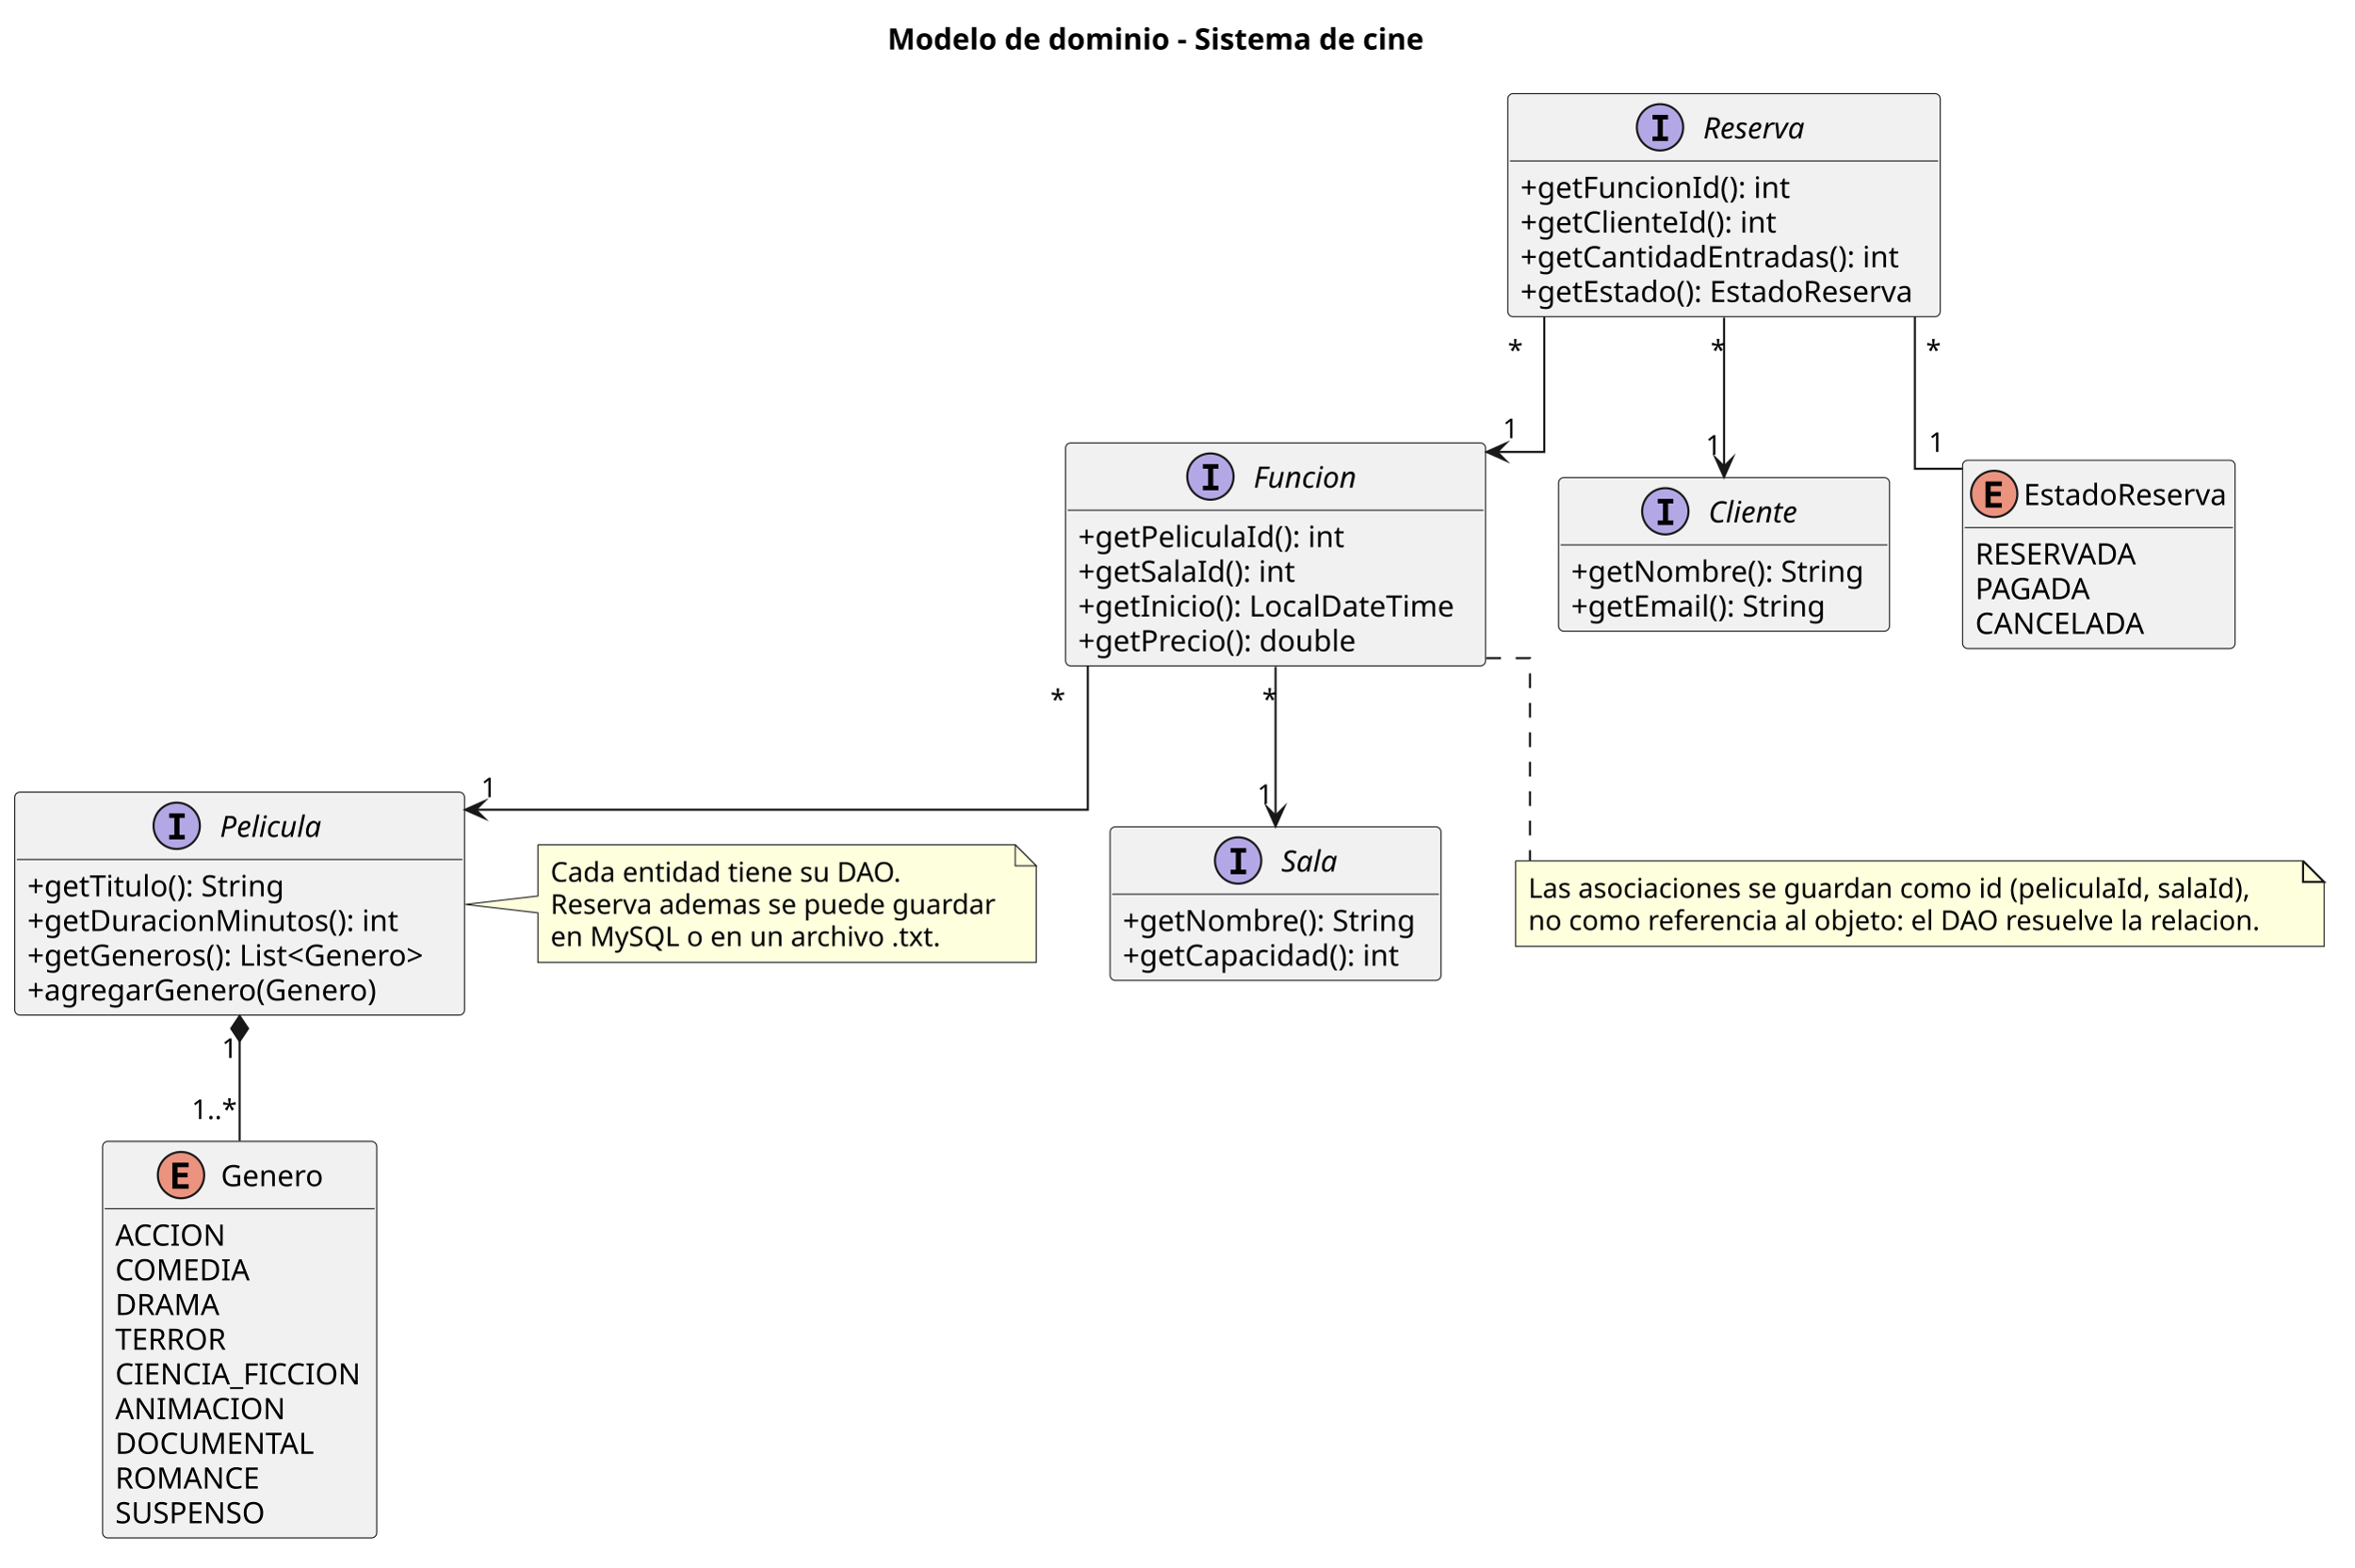
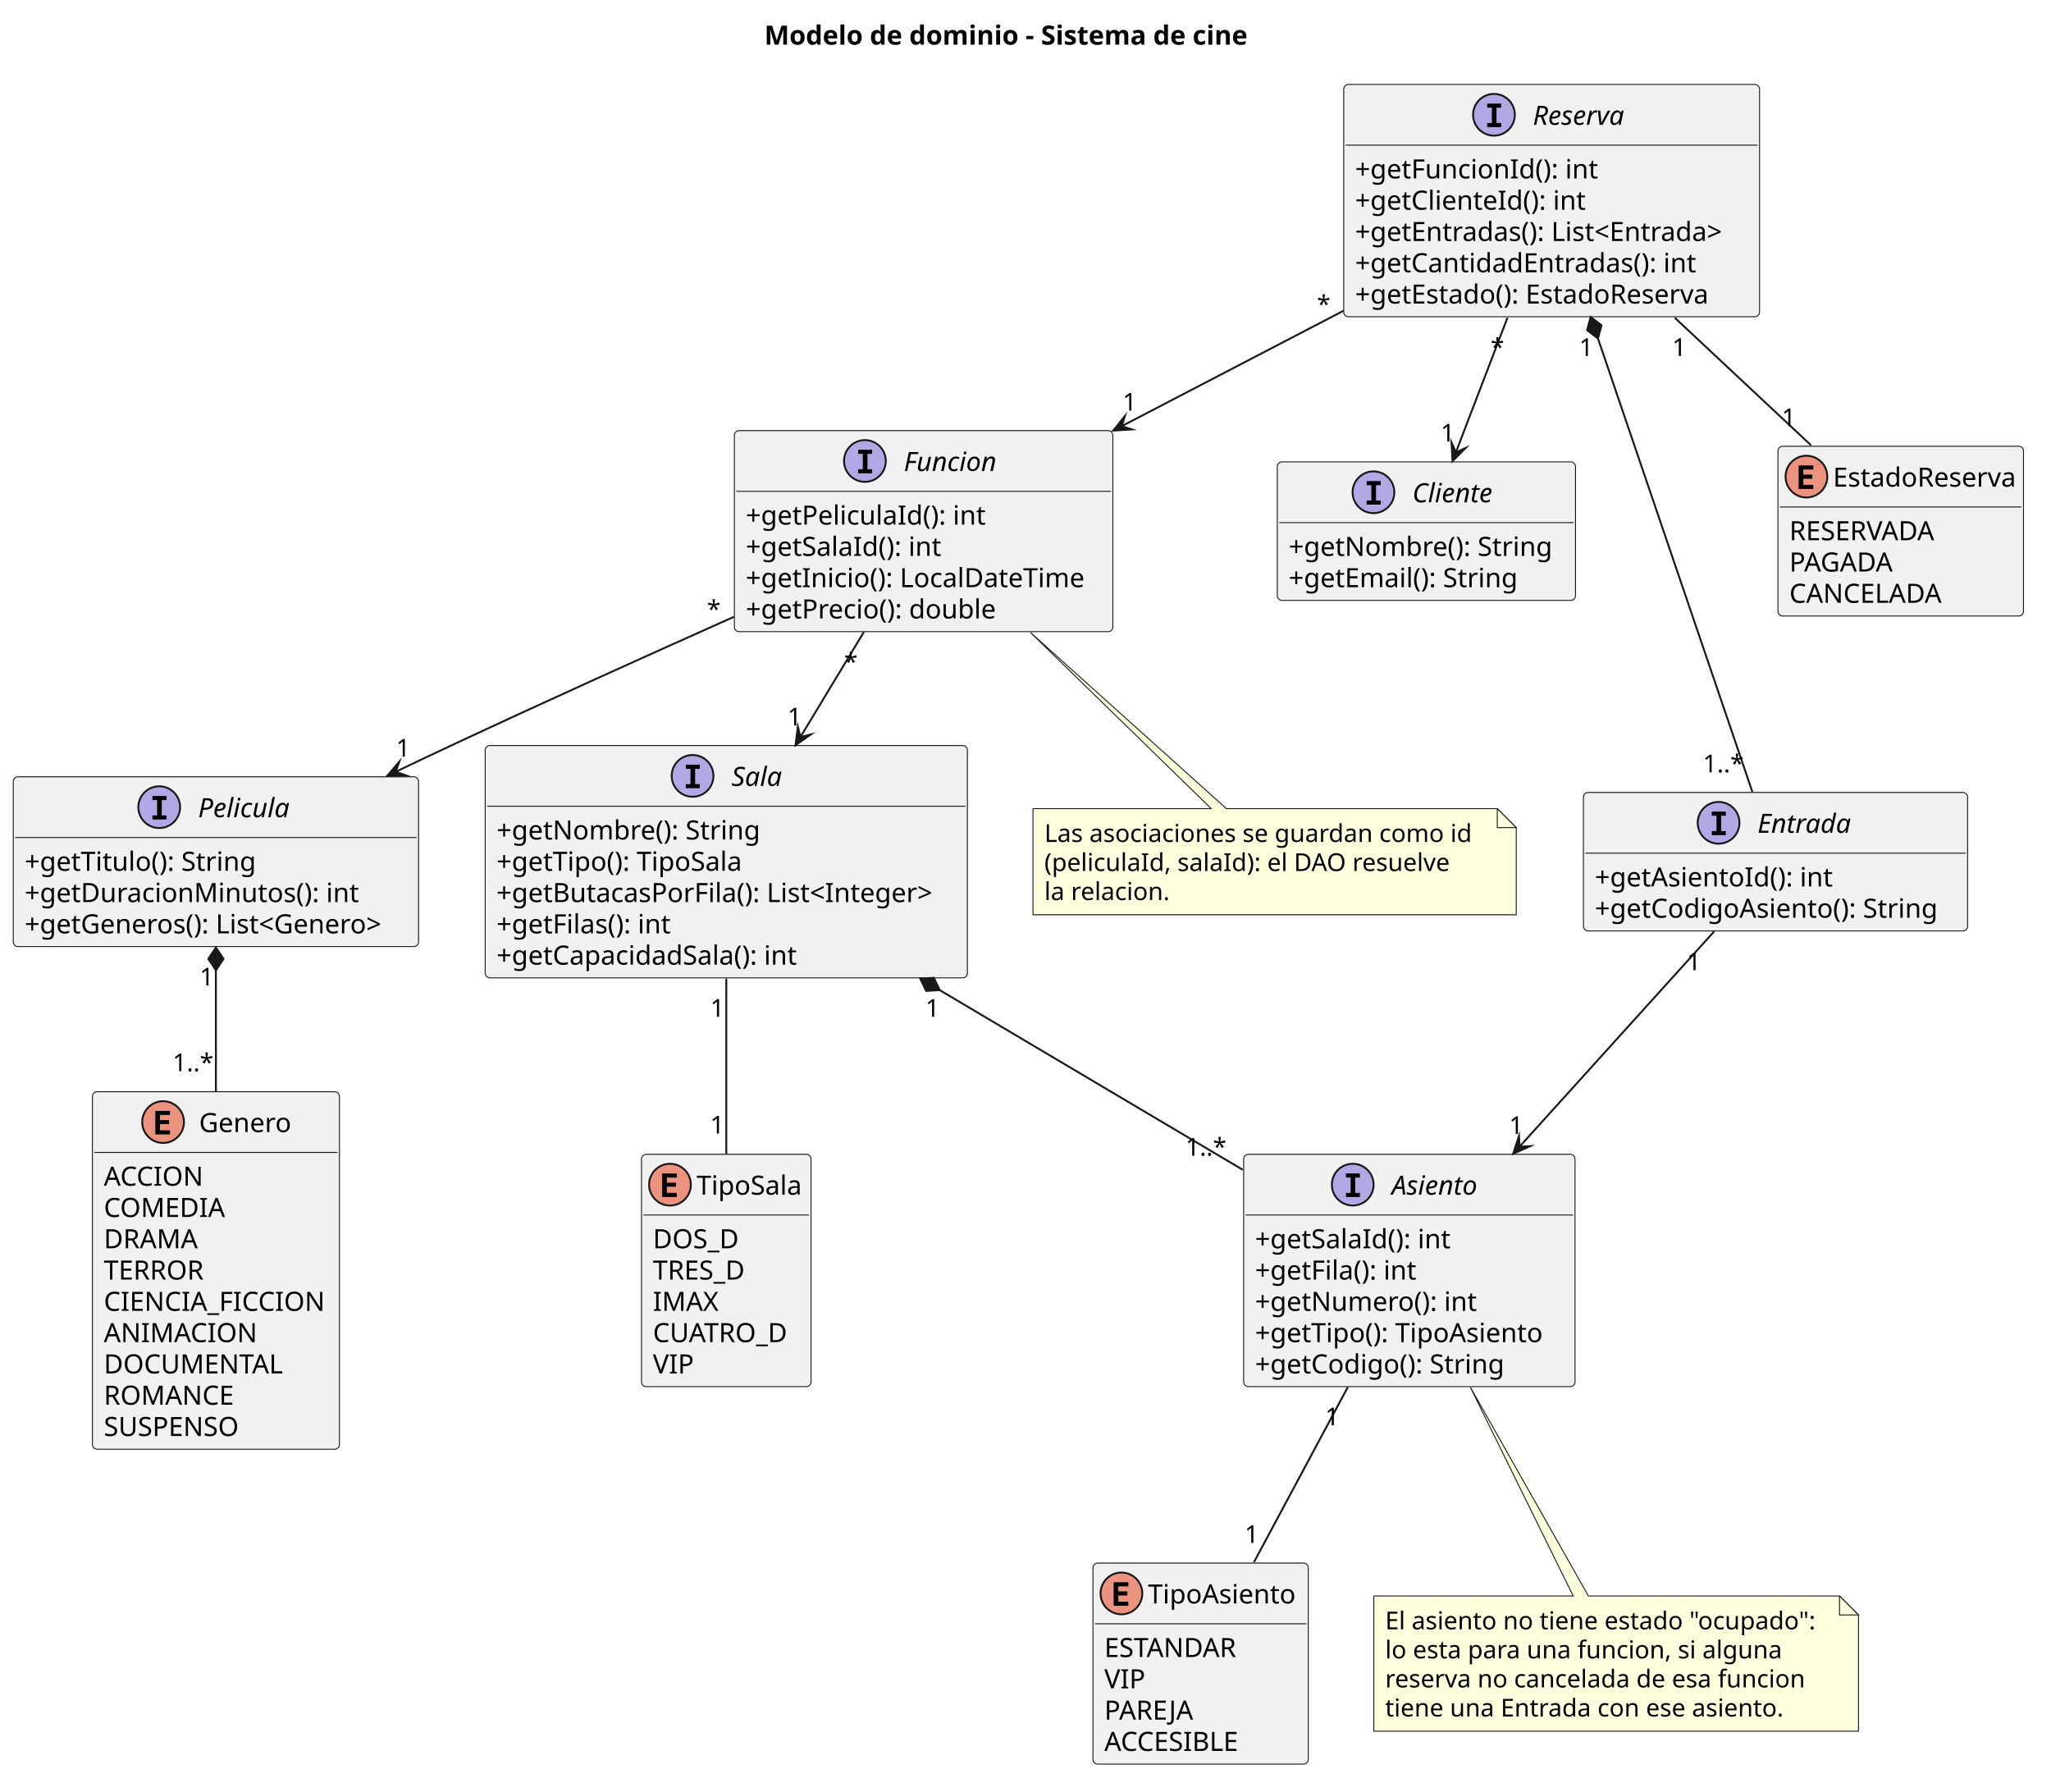
- <svg xmlns="http://www.w3.org/2000/svg" contentStyleType="text/css" data-diagram-type="CLASS" height="745px" preserveAspectRatio="none" style="width:1118px;height:745px;background:#FFFFFF;" version="1.1" viewBox="0 0 1118 745" width="1118px" zoomAndPan="magnify">
+ <svg xmlns="http://www.w3.org/2000/svg" contentStyleType="text/css" data-diagram-type="CLASS" height="944px" preserveAspectRatio="none" style="width:1081px;height:944px;background:#FFFFFF;" version="1.1" viewBox="0 0 1081 944" width="1081px" zoomAndPan="magnify">
  <defs />
  <g>
    <g class="title" data-source-line="1">
-       <text fill="#000000" font-family="sans-serif" font-size="14" font-weight="700" lengthAdjust="spacing" textLength="268.796" x="421.495" y="23.535">Modelo de dominio - Sistema de cine</text>
-     </g>
-     <g class="entity" data-qualified-name="Pelicula" data-source-line="7" id="ent0001">
-       <rect fill="#F1F1F1" height="105.953" rx="2.5" ry="2.5" style="stroke:#181818;stroke-width:0.5;" width="213.606" x="7" y="376.388" />
-       <ellipse cx="83.918" cy="392.388" fill="#B4A7E5" rx="11" ry="11" style="stroke:#181818;stroke-width:1;" />
-       <path d="M80.346,388.653 L80.346,386.495 L87.725,386.495 L87.725,388.653 L85.26,388.653 L85.26,396.73 L87.725,396.73 L87.725,398.888 L80.346,398.888 L80.346,396.73 L82.811,396.73 L82.811,388.653 Z " fill="#000000" />
-       <text fill="#000000" font-family="sans-serif" font-size="14" font-style="italic" lengthAdjust="spacing" textLength="51.27" x="104.418" y="397.679">Pelicula</text>
-       <line style="stroke:#181818;stroke-width:0.5;" x1="8" x2="219.606" y1="408.388" y2="408.388" />
-       <text fill="#000000" font-family="sans-serif" font-size="14" lengthAdjust="spacing" textLength="130.3" x="13" y="425.923">+getTitulo(): String</text>
-       <text fill="#000000" font-family="sans-serif" font-size="14" lengthAdjust="spacing" textLength="184.427" x="13" y="442.412">+getDuracionMinutos(): int</text>
-       <text fill="#000000" font-family="sans-serif" font-size="14" lengthAdjust="spacing" textLength="201.606" x="13" y="458.9">+getGeneros(): List&lt;Genero&gt;</text>
-       <text fill="#000000" font-family="sans-serif" font-size="14" lengthAdjust="spacing" textLength="169.88" x="13" y="475.388">+agregarGenero(Genero)</text>
-     </g>
-     <g class="entity" data-qualified-name="Sala" data-source-line="14" id="ent0002">
-       <rect fill="#F1F1F1" height="72.977" rx="2.5" ry="2.5" style="stroke:#181818;stroke-width:0.5;" width="157.182" x="527.21" y="392.878" />
-       <ellipse cx="588.026" cy="408.878" fill="#B4A7E5" rx="11" ry="11" style="stroke:#181818;stroke-width:1;" />
-       <path d="M584.454,405.143 L584.454,402.985 L591.833,402.985 L591.833,405.143 L589.368,405.143 L589.368,413.22 L591.833,413.22 L591.833,415.378 L584.454,415.378 L584.454,413.22 L586.919,413.22 L586.919,405.143 Z " fill="#000000" />
-       <text fill="#000000" font-family="sans-serif" font-size="14" font-style="italic" lengthAdjust="spacing" textLength="27.05" x="608.526" y="414.169">Sala</text>
-       <line style="stroke:#181818;stroke-width:0.5;" x1="528.21" x2="683.392" y1="424.878" y2="424.878" />
-       <text fill="#000000" font-family="sans-serif" font-size="14" lengthAdjust="spacing" textLength="145.182" x="533.21" y="442.413">+getNombre(): String</text>
-       <text fill="#000000" font-family="sans-serif" font-size="14" lengthAdjust="spacing" textLength="139.364" x="533.21" y="458.902">+getCapacidad(): int</text>
-     </g>
-     <g class="entity" data-qualified-name="Funcion" data-source-line="19" id="ent0003">
-       <rect fill="#F1F1F1" height="105.953" rx="2.5" ry="2.5" style="stroke:#181818;stroke-width:0.5;" width="199.482" x="506.06" y="210.438" />
-       <ellipse cx="574.857" cy="226.438" fill="#B4A7E5" rx="11" ry="11" style="stroke:#181818;stroke-width:1;" />
-       <path d="M571.285,222.703 L571.285,220.545 L578.664,220.545 L578.664,222.703 L576.199,222.703 L576.199,230.78 L578.664,230.78 L578.664,232.938 L571.285,232.938 L571.285,230.78 L573.75,230.78 L573.75,222.703 Z " fill="#000000" />
-       <text fill="#000000" font-family="sans-serif" font-size="14" font-style="italic" lengthAdjust="spacing" textLength="53.389" x="595.357" y="231.729">Funcion</text>
-       <line style="stroke:#181818;stroke-width:0.5;" x1="507.06" x2="704.542" y1="242.438" y2="242.438" />
-       <text fill="#000000" font-family="sans-serif" font-size="14" lengthAdjust="spacing" textLength="132.945" x="512.06" y="259.973">+getPeliculaId(): int</text>
-       <text fill="#000000" font-family="sans-serif" font-size="14" lengthAdjust="spacing" textLength="108.726" x="512.06" y="276.462">+getSalaId(): int</text>
-       <text fill="#000000" font-family="sans-serif" font-size="14" lengthAdjust="spacing" textLength="187.482" x="512.06" y="292.95">+getInicio(): LocalDateTime</text>
-       <text fill="#000000" font-family="sans-serif" font-size="14" lengthAdjust="spacing" textLength="138.701" x="512.06" y="309.438">+getPrecio(): double</text>
-     </g>
-     <g class="entity" data-qualified-name="Cliente" data-source-line="26" id="ent0004">
-       <rect fill="#F1F1F1" height="72.977" rx="2.5" ry="2.5" style="stroke:#181818;stroke-width:0.5;" width="157.182" x="740.21" y="226.928" />
-       <ellipse cx="790.899" cy="242.928" fill="#B4A7E5" rx="11" ry="11" style="stroke:#181818;stroke-width:1;" />
-       <path d="M787.326,239.193 L787.326,237.035 L794.706,237.035 L794.706,239.193 L792.24,239.193 L792.24,247.27 L794.706,247.27 L794.706,249.428 L787.326,249.428 L787.326,247.27 L789.792,247.27 L789.792,239.193 Z " fill="#000000" />
-       <text fill="#000000" font-family="sans-serif" font-size="14" font-style="italic" lengthAdjust="spacing" textLength="47.305" x="811.399" y="248.219">Cliente</text>
-       <line style="stroke:#181818;stroke-width:0.5;" x1="741.21" x2="896.392" y1="258.928" y2="258.928" />
-       <text fill="#000000" font-family="sans-serif" font-size="14" lengthAdjust="spacing" textLength="145.182" x="746.21" y="276.463">+getNombre(): String</text>
-       <text fill="#000000" font-family="sans-serif" font-size="14" lengthAdjust="spacing" textLength="127.312" x="746.21" y="292.952">+getEmail(): String</text>
-     </g>
-     <g class="entity" data-qualified-name="Reserva" data-source-line="31" id="ent0005">
-       <rect fill="#F1F1F1" height="105.953" rx="2.5" ry="2.5" style="stroke:#181818;stroke-width:0.5;" width="205.361" x="716.12" y="44.488" />
-       <ellipse cx="788.403" cy="60.488" fill="#B4A7E5" rx="11" ry="11" style="stroke:#181818;stroke-width:1;" />
-       <path d="M784.831,56.753 L784.831,54.595 L792.21,54.595 L792.21,56.753 L789.745,56.753 L789.745,64.83 L792.21,64.83 L792.21,66.988 L784.831,66.988 L784.831,64.83 L787.296,64.83 L787.296,56.753 Z " fill="#000000" />
-       <text fill="#000000" font-family="sans-serif" font-size="14" font-style="italic" lengthAdjust="spacing" textLength="52.295" x="808.903" y="65.779">Reserva</text>
-       <line style="stroke:#181818;stroke-width:0.5;" x1="717.12" x2="920.481" y1="76.488" y2="76.488" />
-       <text fill="#000000" font-family="sans-serif" font-size="14" lengthAdjust="spacing" textLength="135.065" x="722.12" y="94.023">+getFuncionId(): int</text>
-       <text fill="#000000" font-family="sans-serif" font-size="14" lengthAdjust="spacing" textLength="128.981" x="722.12" y="110.512">+getClienteId(): int</text>
-       <text fill="#000000" font-family="sans-serif" font-size="14" lengthAdjust="spacing" textLength="188.227" x="722.12" y="127">+getCantidadEntradas(): int</text>
-       <text fill="#000000" font-family="sans-serif" font-size="14" lengthAdjust="spacing" textLength="193.361" x="722.12" y="143.488">+getEstado(): EstadoReserva</text>
-     </g>
-     <g class="entity" data-qualified-name="Genero" data-source-line="38" id="ent0006">
-       <rect fill="#F1F1F1" height="188.394" rx="2.5" ry="2.5" style="stroke:#181818;stroke-width:0.5;" width="130.193" x="48.71" y="542.348" />
-       <ellipse cx="85.967" cy="558.348" fill="#EB937F" rx="11" ry="11" style="stroke:#181818;stroke-width:1;" />
-       <path d="M89.581,564.848 L81.862,564.848 L81.862,552.455 L89.581,552.455 L89.581,554.613 L84.31,554.613 L84.31,557.286 L89.083,557.286 L89.083,559.444 L84.31,559.444 L84.31,562.69 L89.581,562.69 Z " fill="#000000" />
-       <text fill="#000000" font-family="sans-serif" font-size="14" lengthAdjust="spacing" textLength="48.733" x="104.913" y="563.639">Genero</text>
-       <line style="stroke:#181818;stroke-width:0.5;" x1="49.71" x2="177.903" y1="574.348" y2="574.348" />
-       <text fill="#000000" font-family="sans-serif" font-size="14" lengthAdjust="spacing" textLength="54.284" x="54.71" y="591.883">ACCION</text>
-       <text fill="#000000" font-family="sans-serif" font-size="14" lengthAdjust="spacing" textLength="64.388" x="54.71" y="608.372">COMEDIA</text>
-       <text fill="#000000" font-family="sans-serif" font-size="14" lengthAdjust="spacing" textLength="50.716" x="54.71" y="624.86">DRAMA</text>
-       <text fill="#000000" font-family="sans-serif" font-size="14" lengthAdjust="spacing" textLength="53.874" x="54.71" y="641.348">TERROR</text>
-       <text fill="#000000" font-family="sans-serif" font-size="14" lengthAdjust="spacing" textLength="118.193" x="54.71" y="657.837">CIENCIA_FICCION</text>
-       <text fill="#000000" font-family="sans-serif" font-size="14" lengthAdjust="spacing" textLength="80.691" x="54.71" y="674.325">ANIMACION</text>
-       <text fill="#000000" font-family="sans-serif" font-size="14" lengthAdjust="spacing" textLength="96.715" x="54.71" y="690.813">DOCUMENTAL</text>
-       <text fill="#000000" font-family="sans-serif" font-size="14" lengthAdjust="spacing" textLength="69.064" x="54.71" y="707.301">ROMANCE</text>
-       <text fill="#000000" font-family="sans-serif" font-size="14" lengthAdjust="spacing" textLength="68.865" x="54.71" y="723.79">SUSPENSO</text>
-     </g>
-     <g class="entity" data-qualified-name="EstadoReserva" data-source-line="50" id="ent0007">
-       <rect fill="#F1F1F1" height="89.465" rx="2.5" ry="2.5" style="stroke:#181818;stroke-width:0.5;" width="129.398" x="932.1" y="218.678" />
-       <ellipse cx="947.1" cy="234.678" fill="#EB937F" rx="11" ry="11" style="stroke:#181818;stroke-width:1;" />
-       <path d="M950.714,241.178 L942.995,241.178 L942.995,228.785 L950.714,228.785 L950.714,230.943 L945.443,230.943 L945.443,233.616 L950.216,233.616 L950.216,235.774 L945.443,235.774 L945.443,239.02 L950.714,239.02 Z " fill="#000000" />
-       <text fill="#000000" font-family="sans-serif" font-size="14" lengthAdjust="spacing" textLength="97.398" x="961.1" y="239.969">EstadoReserva</text>
-       <line style="stroke:#181818;stroke-width:0.5;" x1="933.1" x2="1060.498" y1="250.678" y2="250.678" />
-       <text fill="#000000" font-family="sans-serif" font-size="14" lengthAdjust="spacing" textLength="79.379" x="938.1" y="268.213">RESERVADA</text>
-       <text fill="#000000" font-family="sans-serif" font-size="14" lengthAdjust="spacing" textLength="57.319" x="938.1" y="284.702">PAGADA</text>
-       <text fill="#000000" font-family="sans-serif" font-size="14" lengthAdjust="spacing" textLength="84.232" x="938.1" y="301.19">CANCELADA</text>
-     </g>
-     <g class="entity" data-qualified-name="GMN14" data-source-line="65" id="ent0015">
-       <path d="M719.82,409.058 L719.82,449.679 L1103.785,449.679 L1103.785,419.058 L1093.785,409.058 L719.82,409.058" fill="#FEFFDD" style="stroke:#181818;stroke-width:0.5;" />
-       <path d="M1093.785,409.058 L1093.785,419.058 L1103.785,419.058 L1093.785,409.058" fill="#FEFFDD" style="stroke:#181818;stroke-width:1;" />
-       <text fill="#000000" font-family="sans-serif" font-size="13" lengthAdjust="spacing" textLength="355.818" x="725.82" y="426.627">Las asociaciones se guardan como id (peliculaId, salaId),</text>
-       <text fill="#000000" font-family="sans-serif" font-size="13" lengthAdjust="spacing" textLength="362.965" x="725.82" y="441.937">no como referencia al objeto: el DAO resuelve la relacion.</text>
-     </g>
-     <g class="entity" data-qualified-name="GMN17" data-source-line="70" id="ent0018">
-       <path d="M255.45,401.398 L255.45,425.738 L221.06,429.738 L255.45,433.738 L255.45,457.33 A0,0 0 0 0 255.45,457.33 L492.15,457.33 A0,0 0 0 0 492.15,457.33 L492.15,411.398 L482.15,401.398 L255.45,401.398 A0,0 0 0 0 255.45,401.398" fill="#FEFFDD" style="stroke:#181818;stroke-width:0.5;" />
-       <path d="M482.15,401.398 L482.15,411.398 L492.15,411.398 L482.15,401.398" fill="#FEFFDD" style="stroke:#181818;stroke-width:0.5;" />
-       <text fill="#000000" font-family="sans-serif" font-size="13" lengthAdjust="spacing" textLength="174.25" x="261.45" y="418.967">Cada entidad tiene su DAO.</text>
-       <text fill="#000000" font-family="sans-serif" font-size="13" lengthAdjust="spacing" textLength="215.7" x="261.45" y="434.277">Reserva ademas se puede guardar</text>
-       <text fill="#000000" font-family="sans-serif" font-size="13" lengthAdjust="spacing" textLength="193.064" x="261.45" y="449.588">en MySQL o en un archivo .txt.</text>
-     </g>
-     <g class="link" data-entity-1="ent0001" data-entity-2="ent0006" data-link-type="composition" data-source-line="56" id="lnk8">
-       <path codeLine="56" d="M113.8,494.718 C113.8,512.818 113.8,521.628 113.8,541.968" fill="none" id="Pelicula-backto-Genero" style="stroke:#181818;stroke-width:1;" />
-       <polygon fill="#181818" points="113.8,482.718,109.8,488.718,113.8,494.718,117.8,488.718,113.8,482.718" style="stroke:#181818;stroke-width:1;stroke-linejoin:miter;stroke-miterlimit:10;" />
-       <text fill="#000000" font-family="sans-serif" font-size="13" lengthAdjust="spacing" textLength="8.22" x="105.326" y="502.722">1</text>
-       <text fill="#000000" font-family="sans-serif" font-size="13" lengthAdjust="spacing" textLength="22.712" x="90.985" y="531.733">1..*</text>
-     </g>
-     <g class="link" data-entity-1="ent0005" data-entity-2="ent0007" data-link-type="association" data-source-line="57" id="lnk9">
-       <path codeLine="57" d="M909.44,150.588 C909.44,184.738 909.44,222.738 909.44,222.738 C909.44,222.738 919.07,222.738 931.94,222.738" fill="none" id="Reserva-EstadoReserva" style="stroke:#181818;stroke-width:1;" />
-       <text fill="#000000" font-family="sans-serif" font-size="13" lengthAdjust="spacing" textLength="6.265" x="914.686" y="170.944">*</text>
-       <text fill="#000000" font-family="sans-serif" font-size="13" lengthAdjust="spacing" textLength="8.22" x="915.991" y="214.755">1</text>
-     </g>
-     <g class="link" data-entity-1="ent0003" data-entity-2="ent0001" data-link-type="dependency" data-source-line="59" id="lnk10">
-       <path codeLine="59" d="M516.64,316.628 C516.64,349.228 516.64,384.738 516.64,384.738 C516.64,384.738 345.3,384.738 225.96,384.738" fill="none" id="Funcion-to-Pelicula" style="stroke:#181818;stroke-width:1;" />
-       <polygon fill="#181818" points="220.96,384.738,229.96,388.738,225.96,384.738,229.96,380.738,220.96,384.738" style="stroke:#181818;stroke-width:1;stroke-linejoin:miter;stroke-miterlimit:10;" />
-       <text fill="#000000" font-family="sans-serif" font-size="13" lengthAdjust="spacing" textLength="6.265" x="498.849" y="336.995">*</text>
-       <text fill="#000000" font-family="sans-serif" font-size="13" lengthAdjust="spacing" textLength="8.22" x="228.436" y="378.815">1</text>
-     </g>
-     <g class="link" data-entity-1="ent0003" data-entity-2="ent0002" data-link-type="dependency" data-source-line="60" id="lnk11">
-       <path codeLine="60" d="M605.8,316.838 C605.8,341.568 605.8,365.328 605.8,387.578" fill="none" id="Funcion-to-Sala" style="stroke:#181818;stroke-width:1;" />
-       <polygon fill="#181818" points="605.8,392.578,609.8,383.578,605.8,387.578,601.8,383.578,605.8,392.578" style="stroke:#181818;stroke-width:1;stroke-linejoin:miter;stroke-miterlimit:10;" />
-       <text fill="#000000" font-family="sans-serif" font-size="13" lengthAdjust="spacing" textLength="6.265" x="599.45" y="336.851">*</text>
-       <text fill="#000000" font-family="sans-serif" font-size="13" lengthAdjust="spacing" textLength="8.22" x="597.083" y="382.01">1</text>
-     </g>
-     <g class="link" data-entity-1="ent0005" data-entity-2="ent0003" data-link-type="dependency" data-source-line="61" id="lnk12">
-       <path codeLine="61" d="M733.41,150.608 C733.41,181.638 733.41,214.738 733.41,214.738 C733.41,214.738 727.02,214.738 711.04,214.738" fill="none" id="Reserva-to-Funcion" style="stroke:#181818;stroke-width:1;" />
-       <polygon fill="#181818" points="706.04,214.738,715.04,218.738,711.04,214.738,715.04,210.738,706.04,214.738" style="stroke:#181818;stroke-width:1;stroke-linejoin:miter;stroke-miterlimit:10;" />
-       <text fill="#000000" font-family="sans-serif" font-size="13" lengthAdjust="spacing" textLength="6.265" x="716.102" y="170.966">*</text>
-       <text fill="#000000" font-family="sans-serif" font-size="13" lengthAdjust="spacing" textLength="8.22" x="713.703" y="208.193">1</text>
-     </g>
-     <g class="link" data-entity-1="ent0005" data-entity-2="ent0004" data-link-type="dependency" data-source-line="62" id="lnk13">
-       <path codeLine="62" d="M818.8,150.878 C818.8,175.618 818.8,199.368 818.8,221.628" fill="none" id="Reserva-to-Cliente" style="stroke:#181818;stroke-width:1;" />
-       <polygon fill="#181818" points="818.8,226.628,822.8,217.628,818.8,221.628,814.8,217.628,818.8,226.628" style="stroke:#181818;stroke-width:1;stroke-linejoin:miter;stroke-miterlimit:10;" />
-       <text fill="#000000" font-family="sans-serif" font-size="13" lengthAdjust="spacing" textLength="6.265" x="812.451" y="170.889">*</text>
-       <text fill="#000000" font-family="sans-serif" font-size="13" lengthAdjust="spacing" textLength="8.22" x="810.083" y="216.06">1</text>
-     </g>
-     <g class="link" data-entity-1="ent0003" data-entity-2="ent0015" data-link-type="association" data-source-line="65" id="lnk16">
-       <path d="M705.85,312.738 C718.22,312.738 726.62,312.738 726.62,312.738 C726.62,312.738 726.62,375.298 726.62,408.788" fill="none" id="Funcion-GMN14" style="stroke:#181818;stroke-width:1;stroke-dasharray:7,7;" />
+       <text fill="#000000" font-family="sans-serif" font-size="14" font-weight="700" lengthAdjust="spacing" textLength="268.796" x="402.851" y="23.535">Modelo de dominio - Sistema de cine</text>
+     </g>
+     <g class="entity" data-qualified-name="Pelicula" data-source-line="6" id="ent0001">
+       <rect fill="#F1F1F1" height="89.465" rx="2.5" ry="2.5" style="stroke:#181818;stroke-width:0.5;" width="213.606" x="7" y="409.368" />
+       <ellipse cx="83.918" cy="425.368" fill="#B4A7E5" rx="11" ry="11" style="stroke:#181818;stroke-width:1;" />
+       <path d="M80.346,421.633 L80.346,419.475 L87.725,419.475 L87.725,421.633 L85.26,421.633 L85.26,429.71 L87.725,429.71 L87.725,431.868 L80.346,431.868 L80.346,429.71 L82.811,429.71 L82.811,421.633 Z " fill="#000000" />
+       <text fill="#000000" font-family="sans-serif" font-size="14" font-style="italic" lengthAdjust="spacing" textLength="51.27" x="104.418" y="430.659">Pelicula</text>
+       <line style="stroke:#181818;stroke-width:0.5;" x1="8" x2="219.606" y1="441.368" y2="441.368" />
+       <text fill="#000000" font-family="sans-serif" font-size="14" lengthAdjust="spacing" textLength="130.3" x="13" y="458.903">+getTitulo(): String</text>
+       <text fill="#000000" font-family="sans-serif" font-size="14" lengthAdjust="spacing" textLength="184.427" x="13" y="475.392">+getDuracionMinutos(): int</text>
+       <text fill="#000000" font-family="sans-serif" font-size="14" lengthAdjust="spacing" textLength="201.606" x="13" y="491.88">+getGeneros(): List&lt;Genero&gt;</text>
+     </g>
+     <g class="entity" data-qualified-name="Sala" data-source-line="12" id="ent0002">
+       <rect fill="#F1F1F1" height="122.441" rx="2.5" ry="2.5" style="stroke:#181818;stroke-width:0.5;" width="254.163" x="255.72" y="392.878" />
+       <ellipse cx="365.027" cy="408.878" fill="#B4A7E5" rx="11" ry="11" style="stroke:#181818;stroke-width:1;" />
+       <path d="M361.454,405.143 L361.454,402.985 L368.834,402.985 L368.834,405.143 L366.368,405.143 L366.368,413.22 L368.834,413.22 L368.834,415.378 L361.454,415.378 L361.454,413.22 L363.92,413.22 L363.92,405.143 Z " fill="#000000" />
+       <text fill="#000000" font-family="sans-serif" font-size="14" font-style="italic" lengthAdjust="spacing" textLength="27.05" x="385.527" y="414.169">Sala</text>
+       <line style="stroke:#181818;stroke-width:0.5;" x1="256.72" x2="508.883" y1="424.878" y2="424.878" />
+       <text fill="#000000" font-family="sans-serif" font-size="14" lengthAdjust="spacing" textLength="145.182" x="261.72" y="442.413">+getNombre(): String</text>
+       <text fill="#000000" font-family="sans-serif" font-size="14" lengthAdjust="spacing" textLength="138.53" x="261.72" y="458.902">+getTipo(): TipoSala</text>
+       <text fill="#000000" font-family="sans-serif" font-size="14" lengthAdjust="spacing" textLength="242.163" x="261.72" y="475.39">+getButacasPorFila(): List&lt;Integer&gt;</text>
+       <text fill="#000000" font-family="sans-serif" font-size="14" lengthAdjust="spacing" textLength="99.299" x="261.72" y="491.878">+getFilas(): int</text>
+       <text fill="#000000" font-family="sans-serif" font-size="14" lengthAdjust="spacing" textLength="166.414" x="261.72" y="508.367">+getCapacidadSala(): int</text>
+     </g>
+     <g class="entity" data-qualified-name="Asiento" data-source-line="20" id="ent0003">
+       <rect fill="#F1F1F1" height="122.441" rx="2.5" ry="2.5" style="stroke:#181818;stroke-width:0.5;" width="174.648" x="655.48" y="608.298" />
+       <ellipse cx="712.97" cy="624.298" fill="#B4A7E5" rx="11" ry="11" style="stroke:#181818;stroke-width:1;" />
+       <path d="M709.398,620.563 L709.398,618.405 L716.777,618.405 L716.777,620.563 L714.312,620.563 L714.312,628.64 L716.777,628.64 L716.777,630.798 L709.398,630.798 L709.398,628.64 L711.863,628.64 L711.863,620.563 Z " fill="#000000" />
+       <text fill="#000000" font-family="sans-serif" font-size="14" font-style="italic" lengthAdjust="spacing" textLength="51.167" x="733.47" y="629.589">Asiento</text>
+       <line style="stroke:#181818;stroke-width:0.5;" x1="656.48" x2="829.128" y1="640.298" y2="640.298" />
+       <text fill="#000000" font-family="sans-serif" font-size="14" lengthAdjust="spacing" textLength="108.726" x="661.48" y="657.833">+getSalaId(): int</text>
+       <text fill="#000000" font-family="sans-serif" font-size="14" lengthAdjust="spacing" textLength="92.162" x="661.48" y="674.322">+getFila(): int</text>
+       <text fill="#000000" font-family="sans-serif" font-size="14" lengthAdjust="spacing" textLength="123.061" x="661.48" y="690.81">+getNumero(): int</text>
+       <text fill="#000000" font-family="sans-serif" font-size="14" lengthAdjust="spacing" textLength="162.648" x="661.48" y="707.298">+getTipo(): TipoAsiento</text>
+       <text fill="#000000" font-family="sans-serif" font-size="14" lengthAdjust="spacing" textLength="139.303" x="661.48" y="723.787">+getCodigo(): String</text>
+     </g>
+     <g class="entity" data-qualified-name="Funcion" data-source-line="28" id="ent0004">
+       <rect fill="#F1F1F1" height="105.953" rx="2.5" ry="2.5" style="stroke:#181818;stroke-width:0.5;" width="199.482" x="387.06" y="226.928" />
+       <ellipse cx="455.857" cy="242.928" fill="#B4A7E5" rx="11" ry="11" style="stroke:#181818;stroke-width:1;" />
+       <path d="M452.285,239.193 L452.285,237.035 L459.664,237.035 L459.664,239.193 L457.199,239.193 L457.199,247.27 L459.664,247.27 L459.664,249.428 L452.285,249.428 L452.285,247.27 L454.75,247.27 L454.75,239.193 Z " fill="#000000" />
+       <text fill="#000000" font-family="sans-serif" font-size="14" font-style="italic" lengthAdjust="spacing" textLength="53.389" x="476.357" y="248.219">Funcion</text>
+       <line style="stroke:#181818;stroke-width:0.5;" x1="388.06" x2="585.542" y1="258.928" y2="258.928" />
+       <text fill="#000000" font-family="sans-serif" font-size="14" lengthAdjust="spacing" textLength="132.945" x="393.06" y="276.463">+getPeliculaId(): int</text>
+       <text fill="#000000" font-family="sans-serif" font-size="14" lengthAdjust="spacing" textLength="108.726" x="393.06" y="292.952">+getSalaId(): int</text>
+       <text fill="#000000" font-family="sans-serif" font-size="14" lengthAdjust="spacing" textLength="187.482" x="393.06" y="309.44">+getInicio(): LocalDateTime</text>
+       <text fill="#000000" font-family="sans-serif" font-size="14" lengthAdjust="spacing" textLength="138.701" x="393.06" y="325.928">+getPrecio(): double</text>
+     </g>
+     <g class="entity" data-qualified-name="Cliente" data-source-line="35" id="ent0005">
+       <rect fill="#F1F1F1" height="72.977" rx="2.5" ry="2.5" style="stroke:#181818;stroke-width:0.5;" width="157.182" x="673.21" y="243.418" />
+       <ellipse cx="723.899" cy="259.418" fill="#B4A7E5" rx="11" ry="11" style="stroke:#181818;stroke-width:1;" />
+       <path d="M720.326,255.683 L720.326,253.525 L727.706,253.525 L727.706,255.683 L725.24,255.683 L725.24,263.76 L727.706,263.76 L727.706,265.918 L720.326,265.918 L720.326,263.76 L722.792,263.76 L722.792,255.683 Z " fill="#000000" />
+       <text fill="#000000" font-family="sans-serif" font-size="14" font-style="italic" lengthAdjust="spacing" textLength="47.305" x="744.399" y="264.709">Cliente</text>
+       <line style="stroke:#181818;stroke-width:0.5;" x1="674.21" x2="829.392" y1="275.418" y2="275.418" />
+       <text fill="#000000" font-family="sans-serif" font-size="14" lengthAdjust="spacing" textLength="145.182" x="679.21" y="292.953">+getNombre(): String</text>
+       <text fill="#000000" font-family="sans-serif" font-size="14" lengthAdjust="spacing" textLength="127.312" x="679.21" y="309.442">+getEmail(): String</text>
+     </g>
+     <g class="entity" data-qualified-name="Reserva" data-source-line="40" id="ent0006">
+       <rect fill="#F1F1F1" height="122.441" rx="2.5" ry="2.5" style="stroke:#181818;stroke-width:0.5;" width="219.17" x="708.22" y="44.488" />
+       <ellipse cx="787.408" cy="60.488" fill="#B4A7E5" rx="11" ry="11" style="stroke:#181818;stroke-width:1;" />
+       <path d="M783.835,56.753 L783.835,54.595 L791.215,54.595 L791.215,56.753 L788.749,56.753 L788.749,64.83 L791.215,64.83 L791.215,66.988 L783.835,66.988 L783.835,64.83 L786.301,64.83 L786.301,56.753 Z " fill="#000000" />
+       <text fill="#000000" font-family="sans-serif" font-size="14" font-style="italic" lengthAdjust="spacing" textLength="52.295" x="807.908" y="65.779">Reserva</text>
+       <line style="stroke:#181818;stroke-width:0.5;" x1="709.22" x2="926.39" y1="76.488" y2="76.488" />
+       <text fill="#000000" font-family="sans-serif" font-size="14" lengthAdjust="spacing" textLength="135.065" x="714.22" y="94.023">+getFuncionId(): int</text>
+       <text fill="#000000" font-family="sans-serif" font-size="14" lengthAdjust="spacing" textLength="128.981" x="714.22" y="110.512">+getClienteId(): int</text>
+       <text fill="#000000" font-family="sans-serif" font-size="14" lengthAdjust="spacing" textLength="207.17" x="714.22" y="127">+getEntradas(): List&lt;Entrada&gt;</text>
+       <text fill="#000000" font-family="sans-serif" font-size="14" lengthAdjust="spacing" textLength="188.227" x="714.22" y="143.488">+getCantidadEntradas(): int</text>
+       <text fill="#000000" font-family="sans-serif" font-size="14" lengthAdjust="spacing" textLength="193.361" x="714.22" y="159.977">+getEstado(): EstadoReserva</text>
+     </g>
+     <g class="entity" data-qualified-name="Entrada" data-source-line="48" id="ent0007">
+       <rect fill="#F1F1F1" height="72.977" rx="2.5" ry="2.5" style="stroke:#181818;stroke-width:0.5;" width="202.47" x="834.57" y="417.608" />
+       <ellipse cx="905.797" cy="433.608" fill="#B4A7E5" rx="11" ry="11" style="stroke:#181818;stroke-width:1;" />
+       <path d="M902.225,429.873 L902.225,427.715 L909.604,427.715 L909.604,429.873 L907.139,429.873 L907.139,437.95 L909.604,437.95 L909.604,440.108 L902.225,440.108 L902.225,437.95 L904.69,437.95 L904.69,429.873 Z " fill="#000000" />
+       <text fill="#000000" font-family="sans-serif" font-size="14" font-style="italic" lengthAdjust="spacing" textLength="51.516" x="926.297" y="438.899">Entrada</text>
+       <line style="stroke:#181818;stroke-width:0.5;" x1="835.57" x2="1036.04" y1="449.608" y2="449.608" />
+       <text fill="#000000" font-family="sans-serif" font-size="14" lengthAdjust="spacing" textLength="132.843" x="840.57" y="467.143">+getAsientoId(): int</text>
+       <text fill="#000000" font-family="sans-serif" font-size="14" lengthAdjust="spacing" textLength="190.47" x="840.57" y="483.632">+getCodigoAsiento(): String</text>
+     </g>
+     <g class="entity" data-qualified-name="Genero" data-source-line="53" id="ent0008">
+       <rect fill="#F1F1F1" height="188.394" rx="2.5" ry="2.5" style="stroke:#181818;stroke-width:0.5;" width="130.193" x="48.71" y="575.318" />
+       <ellipse cx="85.967" cy="591.318" fill="#EB937F" rx="11" ry="11" style="stroke:#181818;stroke-width:1;" />
+       <path d="M89.581,597.818 L81.862,597.818 L81.862,585.425 L89.581,585.425 L89.581,587.583 L84.31,587.583 L84.31,590.256 L89.083,590.256 L89.083,592.414 L84.31,592.414 L84.31,595.66 L89.581,595.66 Z " fill="#000000" />
+       <text fill="#000000" font-family="sans-serif" font-size="14" lengthAdjust="spacing" textLength="48.733" x="104.913" y="596.609">Genero</text>
+       <line style="stroke:#181818;stroke-width:0.5;" x1="49.71" x2="177.903" y1="607.318" y2="607.318" />
+       <text fill="#000000" font-family="sans-serif" font-size="14" lengthAdjust="spacing" textLength="54.284" x="54.71" y="624.853">ACCION</text>
+       <text fill="#000000" font-family="sans-serif" font-size="14" lengthAdjust="spacing" textLength="64.388" x="54.71" y="641.342">COMEDIA</text>
+       <text fill="#000000" font-family="sans-serif" font-size="14" lengthAdjust="spacing" textLength="50.716" x="54.71" y="657.83">DRAMA</text>
+       <text fill="#000000" font-family="sans-serif" font-size="14" lengthAdjust="spacing" textLength="53.874" x="54.71" y="674.318">TERROR</text>
+       <text fill="#000000" font-family="sans-serif" font-size="14" lengthAdjust="spacing" textLength="118.193" x="54.71" y="690.807">CIENCIA_FICCION</text>
+       <text fill="#000000" font-family="sans-serif" font-size="14" lengthAdjust="spacing" textLength="80.691" x="54.71" y="707.295">ANIMACION</text>
+       <text fill="#000000" font-family="sans-serif" font-size="14" lengthAdjust="spacing" textLength="96.715" x="54.71" y="723.783">DOCUMENTAL</text>
+       <text fill="#000000" font-family="sans-serif" font-size="14" lengthAdjust="spacing" textLength="69.064" x="54.71" y="740.271">ROMANCE</text>
+       <text fill="#000000" font-family="sans-serif" font-size="14" lengthAdjust="spacing" textLength="68.865" x="54.71" y="756.76">SUSPENSO</text>
+     </g>
+     <g class="entity" data-qualified-name="TipoSala" data-source-line="65" id="ent0009">
+       <rect fill="#F1F1F1" height="122.441" rx="2.5" ry="2.5" style="stroke:#181818;stroke-width:0.5;" width="89.36" x="338.12" y="608.298" />
+       <ellipse cx="353.12" cy="624.298" fill="#EB937F" rx="11" ry="11" style="stroke:#181818;stroke-width:1;" />
+       <path d="M356.734,630.798 L349.014,630.798 L349.014,618.405 L356.734,618.405 L356.734,620.563 L351.463,620.563 L351.463,623.236 L356.236,623.236 L356.236,625.394 L351.463,625.394 L351.463,628.64 L356.734,628.64 Z " fill="#000000" />
+       <text fill="#000000" font-family="sans-serif" font-size="14" lengthAdjust="spacing" textLength="57.36" x="367.12" y="629.589">TipoSala</text>
+       <line style="stroke:#181818;stroke-width:0.5;" x1="339.12" x2="426.48" y1="640.298" y2="640.298" />
+       <text fill="#000000" font-family="sans-serif" font-size="14" lengthAdjust="spacing" textLength="46.389" x="344.12" y="657.833">DOS_D</text>
+       <text fill="#000000" font-family="sans-serif" font-size="14" lengthAdjust="spacing" textLength="50.319" x="344.12" y="674.322">TRES_D</text>
+       <text fill="#000000" font-family="sans-serif" font-size="14" lengthAdjust="spacing" textLength="34.515" x="344.12" y="690.81">IMAX</text>
+       <text fill="#000000" font-family="sans-serif" font-size="14" lengthAdjust="spacing" textLength="75.113" x="344.12" y="707.298">CUATRO_D</text>
+       <text fill="#000000" font-family="sans-serif" font-size="14" lengthAdjust="spacing" textLength="20.925" x="344.12" y="723.787">VIP</text>
+     </g>
+     <g class="entity" data-qualified-name="TipoAsiento" data-source-line="73" id="ent0010">
+       <rect fill="#F1F1F1" height="105.953" rx="2.5" ry="2.5" style="stroke:#181818;stroke-width:0.5;" width="113.478" x="576.06" y="823.718" />
+       <ellipse cx="591.06" cy="839.718" fill="#EB937F" rx="11" ry="11" style="stroke:#181818;stroke-width:1;" />
+       <path d="M594.674,846.218 L586.955,846.218 L586.955,833.825 L594.674,833.825 L594.674,835.983 L589.403,835.983 L589.403,838.656 L594.176,838.656 L594.176,840.814 L589.403,840.814 L589.403,844.06 L594.674,844.06 Z " fill="#000000" />
+       <text fill="#000000" font-family="sans-serif" font-size="14" lengthAdjust="spacing" textLength="81.478" x="605.06" y="845.009">TipoAsiento</text>
+       <line style="stroke:#181818;stroke-width:0.5;" x1="577.06" x2="688.538" y1="855.718" y2="855.718" />
+       <text fill="#000000" font-family="sans-serif" font-size="14" lengthAdjust="spacing" textLength="72.981" x="582.06" y="873.253">ESTANDAR</text>
+       <text fill="#000000" font-family="sans-serif" font-size="14" lengthAdjust="spacing" textLength="20.925" x="582.06" y="889.742">VIP</text>
+       <text fill="#000000" font-family="sans-serif" font-size="14" lengthAdjust="spacing" textLength="47.852" x="582.06" y="906.23">PAREJA</text>
+       <text fill="#000000" font-family="sans-serif" font-size="14" lengthAdjust="spacing" textLength="71.299" x="582.06" y="922.718">ACCESIBLE</text>
+     </g>
+     <g class="entity" data-qualified-name="EstadoReserva" data-source-line="80" id="ent0011">
+       <rect fill="#F1F1F1" height="89.465" rx="2.5" ry="2.5" style="stroke:#181818;stroke-width:0.5;" width="129.398" x="937.1" y="235.168" />
+       <ellipse cx="952.1" cy="251.168" fill="#EB937F" rx="11" ry="11" style="stroke:#181818;stroke-width:1;" />
+       <path d="M955.714,257.668 L947.995,257.668 L947.995,245.275 L955.714,245.275 L955.714,247.433 L950.443,247.433 L950.443,250.106 L955.216,250.106 L955.216,252.264 L950.443,252.264 L950.443,255.51 L955.714,255.51 Z " fill="#000000" />
+       <text fill="#000000" font-family="sans-serif" font-size="14" lengthAdjust="spacing" textLength="97.398" x="966.1" y="256.459">EstadoReserva</text>
+       <line style="stroke:#181818;stroke-width:0.5;" x1="938.1" x2="1065.498" y1="267.168" y2="267.168" />
+       <text fill="#000000" font-family="sans-serif" font-size="14" lengthAdjust="spacing" textLength="79.379" x="943.1" y="284.703">RESERVADA</text>
+       <text fill="#000000" font-family="sans-serif" font-size="14" lengthAdjust="spacing" textLength="57.319" x="943.1" y="301.192">PAGADA</text>
+       <text fill="#000000" font-family="sans-serif" font-size="14" lengthAdjust="spacing" textLength="84.232" x="943.1" y="317.68">CANCELADA</text>
+     </g>
+     <g class="entity" data-qualified-name="GMN23" data-source-line="101" id="ent0024">
+       <path d="M724.07,841.068 L724.07,912.311 A0,0 0 0 0 724.07,912.311 L979.533,912.311 A0,0 0 0 0 979.533,912.311 L979.533,851.068 L969.533,841.068 L837.18,841.068 L774.92,730.968 L829.18,841.068 L724.07,841.068 A0,0 0 0 0 724.07,841.068" fill="#FEFFDD" style="stroke:#181818;stroke-width:0.5;" />
+       <path d="M969.533,841.068 L969.533,851.068 L979.533,851.068 L969.533,841.068" fill="#FEFFDD" style="stroke:#181818;stroke-width:0.5;" />
+       <text fill="#000000" font-family="sans-serif" font-size="13" lengthAdjust="spacing" textLength="234.463" x="730.07" y="858.637">El asiento no tiene estado "ocupado":</text>
+       <text fill="#000000" font-family="sans-serif" font-size="13" lengthAdjust="spacing" textLength="217.75" x="730.07" y="873.947">lo esta para una funcion, si alguna</text>
+       <text fill="#000000" font-family="sans-serif" font-size="13" lengthAdjust="spacing" textLength="228.243" x="730.07" y="889.258">reserva no cancelada de esa funcion</text>
+       <text fill="#000000" font-family="sans-serif" font-size="13" lengthAdjust="spacing" textLength="216.55" x="730.07" y="904.568">tiene una Entrada con ese asiento.</text>
+     </g>
+     <g class="entity" data-qualified-name="GMN26" data-source-line="108" id="ent0027">
+       <path d="M544.45,426.138 L544.45,482.07 A0,0 0 0 0 544.45,482.07 L799.158,482.07 A0,0 0 0 0 799.158,482.07 L799.158,436.138 L789.158,426.138 L646.37,426.138 L543.06,333.268 L638.37,426.138 L544.45,426.138 A0,0 0 0 0 544.45,426.138" fill="#FEFFDD" style="stroke:#181818;stroke-width:0.5;" />
+       <path d="M789.158,426.138 L789.158,436.138 L799.158,436.138 L789.158,426.138" fill="#FEFFDD" style="stroke:#181818;stroke-width:0.5;" />
+       <text fill="#000000" font-family="sans-serif" font-size="13" lengthAdjust="spacing" textLength="233.708" x="550.45" y="443.707">Las asociaciones se guardan como id</text>
+       <text fill="#000000" font-family="sans-serif" font-size="13" lengthAdjust="spacing" textLength="222.371" x="550.45" y="459.017">(peliculaId, salaId): el DAO resuelve</text>
+       <text fill="#000000" font-family="sans-serif" font-size="13" lengthAdjust="spacing" textLength="69.132" x="550.45" y="474.328">la relacion.</text>
+     </g>
+     <g class="link" data-entity-1="ent0001" data-entity-2="ent0008" data-link-type="composition" data-source-line="86" id="lnk12">
+       <path codeLine="86" d="M113.8,511.318 C113.8,533.298 113.8,548.738 113.8,575.078" fill="none" id="Pelicula-backto-Genero" style="stroke:#181818;stroke-width:1;" />
+       <polygon fill="#181818" points="113.8,499.318,109.8,505.318,113.8,511.318,117.8,505.318,113.8,499.318" style="stroke:#181818;stroke-width:1;stroke-linejoin:miter;stroke-miterlimit:10;" />
+       <text fill="#000000" font-family="sans-serif" font-size="13" lengthAdjust="spacing" textLength="8.22" x="105.253" y="519.322">1</text>
+       <text fill="#000000" font-family="sans-serif" font-size="13" lengthAdjust="spacing" textLength="22.712" x="90.951" y="564.536">1..*</text>
+     </g>
+     <g class="link" data-entity-1="ent0002" data-entity-2="ent0009" data-link-type="association" data-source-line="87" id="lnk13">
+       <path codeLine="87" d="M382.8,515.688 C382.8,544.648 382.8,579.218 382.8,608.148" fill="none" id="Sala-TipoSala" style="stroke:#181818;stroke-width:1;" />
+       <text fill="#000000" font-family="sans-serif" font-size="13" lengthAdjust="spacing" textLength="8.22" x="374.374" y="535.83">1</text>
+       <text fill="#000000" font-family="sans-serif" font-size="13" lengthAdjust="spacing" textLength="8.22" x="374.326" y="597.342">1</text>
+     </g>
+     <g class="link" data-entity-1="ent0003" data-entity-2="ent0010" data-link-type="association" data-source-line="88" id="lnk14">
+       <path codeLine="88" d="M710.39,730.968 C694.68,760.278 675.98,795.158 660.88,823.318" fill="none" id="Asiento-TipoAsiento" style="stroke:#181818;stroke-width:1;" />
+       <text fill="#000000" font-family="sans-serif" font-size="13" lengthAdjust="spacing" textLength="8.22" x="698.419" y="751.095">1</text>
+       <text fill="#000000" font-family="sans-serif" font-size="13" lengthAdjust="spacing" textLength="8.22" x="655.98" y="813.107">1</text>
+     </g>
+     <g class="link" data-entity-1="ent0006" data-entity-2="ent0011" data-link-type="association" data-source-line="89" id="lnk15">
+       <path codeLine="89" d="M882.67,167.418 C906.37,189.588 932.7,214.228 954.57,234.698" fill="none" id="Reserva-EstadoReserva" style="stroke:#181818;stroke-width:1;" />
+       <text fill="#000000" font-family="sans-serif" font-size="13" lengthAdjust="spacing" textLength="8.22" x="881.339" y="187.573">1</text>
+       <text fill="#000000" font-family="sans-serif" font-size="13" lengthAdjust="spacing" textLength="8.22" x="939.062" y="224.549">1</text>
+     </g>
+     <g class="link" data-entity-1="ent0002" data-entity-2="ent0003" data-link-type="composition" data-source-line="91" id="lnk16">
+       <path codeLine="91" d="M495.323,521.807 C548.953,553.597 603.68,586.038 655.01,616.468" fill="none" id="Sala-backto-Asiento" style="stroke:#181818;stroke-width:1;" />
+       <polygon fill="#181818" points="485,515.688,488.122,522.189,495.323,521.807,492.201,515.307,485,515.688" style="stroke:#181818;stroke-width:1;stroke-linejoin:miter;stroke-miterlimit:10;" />
+       <text fill="#000000" font-family="sans-serif" font-size="13" lengthAdjust="spacing" textLength="8.22" x="487.752" y="535.83">1</text>
+       <text fill="#000000" font-family="sans-serif" font-size="13" lengthAdjust="spacing" textLength="22.712" x="624.858" y="609.035">1..*</text>
+     </g>
+     <g class="link" data-entity-1="ent0006" data-entity-2="ent0007" data-link-type="composition" data-source-line="92" id="lnk17">
+       <path codeLine="92" d="M842.229,178.397 C866.859,250.707 903.45,358.118 923.6,417.288" fill="none" id="Reserva-backto-Entrada" style="stroke:#181818;stroke-width:1;" />
+       <polygon fill="#181818" points="838.36,167.038,836.508,174.008,842.229,178.397,844.081,171.428,838.36,167.038" style="stroke:#181818;stroke-width:1;stroke-linejoin:miter;stroke-miterlimit:10;" />
+       <text fill="#000000" font-family="sans-serif" font-size="13" lengthAdjust="spacing" textLength="8.22" x="832.287" y="187.583">1</text>
+       <text fill="#000000" font-family="sans-serif" font-size="13" lengthAdjust="spacing" textLength="22.712" x="897.53" y="406.992">1..*</text>
+     </g>
+     <g class="link" data-entity-1="ent0007" data-entity-2="ent0003" data-link-type="dependency" data-source-line="93" id="lnk18">
+       <path codeLine="93" d="M903.5,490.818 C874.63,522.738 835.094,566.46 800.884,604.29" fill="none" id="Entrada-to-Asiento" style="stroke:#181818;stroke-width:1;" />
+       <polygon fill="#181818" points="797.53,607.998,806.533,604.006,800.884,604.29,800.6,598.64,797.53,607.998" style="stroke:#181818;stroke-width:1;stroke-linejoin:miter;stroke-miterlimit:10;" />
+       <text fill="#000000" font-family="sans-serif" font-size="13" lengthAdjust="spacing" textLength="8.22" x="889.053" y="511.291">1</text>
+       <text fill="#000000" font-family="sans-serif" font-size="13" lengthAdjust="spacing" textLength="8.22" x="795.408" y="597.604">1</text>
+     </g>
+     <g class="link" data-entity-1="ent0004" data-entity-2="ent0001" data-link-type="dependency" data-source-line="95" id="lnk19">
+       <path codeLine="95" d="M386.84,325.048 C341.24,345.388 286.64,370.038 237.8,392.878 C226.85,397.998 219.907,401.274 208.577,406.714" fill="none" id="Funcion-to-Pelicula" style="stroke:#181818;stroke-width:1;" />
+       <polygon fill="#181818" points="204.07,408.878,213.915,408.589,208.577,406.714,210.452,401.377,204.07,408.878" style="stroke:#181818;stroke-width:1;stroke-linejoin:miter;stroke-miterlimit:10;" />
+       <text fill="#000000" font-family="sans-serif" font-size="13" lengthAdjust="spacing" textLength="6.265" x="372.646" y="325.629">*</text>
+       <text fill="#000000" font-family="sans-serif" font-size="13" lengthAdjust="spacing" textLength="8.22" x="208.757" y="398.726">1</text>
+     </g>
+     <g class="link" data-entity-1="ent0004" data-entity-2="ent0002" data-link-type="dependency" data-source-line="96" id="lnk20">
+       <path codeLine="96" d="M455.32,333.038 C443.96,351.838 433.625,368.949 421.875,388.399" fill="none" id="Funcion-to-Sala" style="stroke:#181818;stroke-width:1;" />
+       <polygon fill="#181818" points="419.29,392.678,427.368,387.043,421.875,388.399,420.52,382.906,419.29,392.678" style="stroke:#181818;stroke-width:1;stroke-linejoin:miter;stroke-miterlimit:10;" />
+       <text fill="#000000" font-family="sans-serif" font-size="13" lengthAdjust="spacing" textLength="6.265" x="444.919" y="353.395">*</text>
+       <text fill="#000000" font-family="sans-serif" font-size="13" lengthAdjust="spacing" textLength="8.22" x="415.059" y="382.296">1</text>
+     </g>
+     <g class="link" data-entity-1="ent0006" data-entity-2="ent0004" data-link-type="dependency" data-source-line="97" id="lnk21">
+       <path codeLine="97" d="M708.04,163.808 C668.9,184.168 629.485,204.67 591.205,224.59" fill="none" id="Reserva-to-Funcion" style="stroke:#181818;stroke-width:1;" />
+       <polygon fill="#181818" points="586.77,226.898,596.6,226.292,591.205,224.59,592.907,219.195,586.77,226.898" style="stroke:#181818;stroke-width:1;stroke-linejoin:miter;stroke-miterlimit:10;" />
+       <text fill="#000000" font-family="sans-serif" font-size="13" lengthAdjust="spacing" textLength="6.265" x="694.12" y="164.945">*</text>
+       <text fill="#000000" font-family="sans-serif" font-size="13" lengthAdjust="spacing" textLength="8.22" x="591.681" y="216.357">1</text>
+     </g>
+     <g class="link" data-entity-1="ent0006" data-entity-2="ent0005" data-link-type="dependency" data-source-line="98" id="lnk22">
+       <path codeLine="98" d="M794.53,167.418 C784.85,192.688 775.719,216.499 767.349,238.339" fill="none" id="Reserva-to-Cliente" style="stroke:#181818;stroke-width:1;" />
+       <polygon fill="#181818" points="765.56,243.008,772.516,236.036,767.349,238.339,765.046,233.173,765.56,243.008" style="stroke:#181818;stroke-width:1;stroke-linejoin:miter;stroke-miterlimit:10;" />
+       <text fill="#000000" font-family="sans-serif" font-size="13" lengthAdjust="spacing" textLength="6.265" x="785.671" y="187.573">*</text>
+       <text fill="#000000" font-family="sans-serif" font-size="13" lengthAdjust="spacing" textLength="8.22" x="759.318" y="232.696">1</text>
    </g>
  </g>
</svg>
